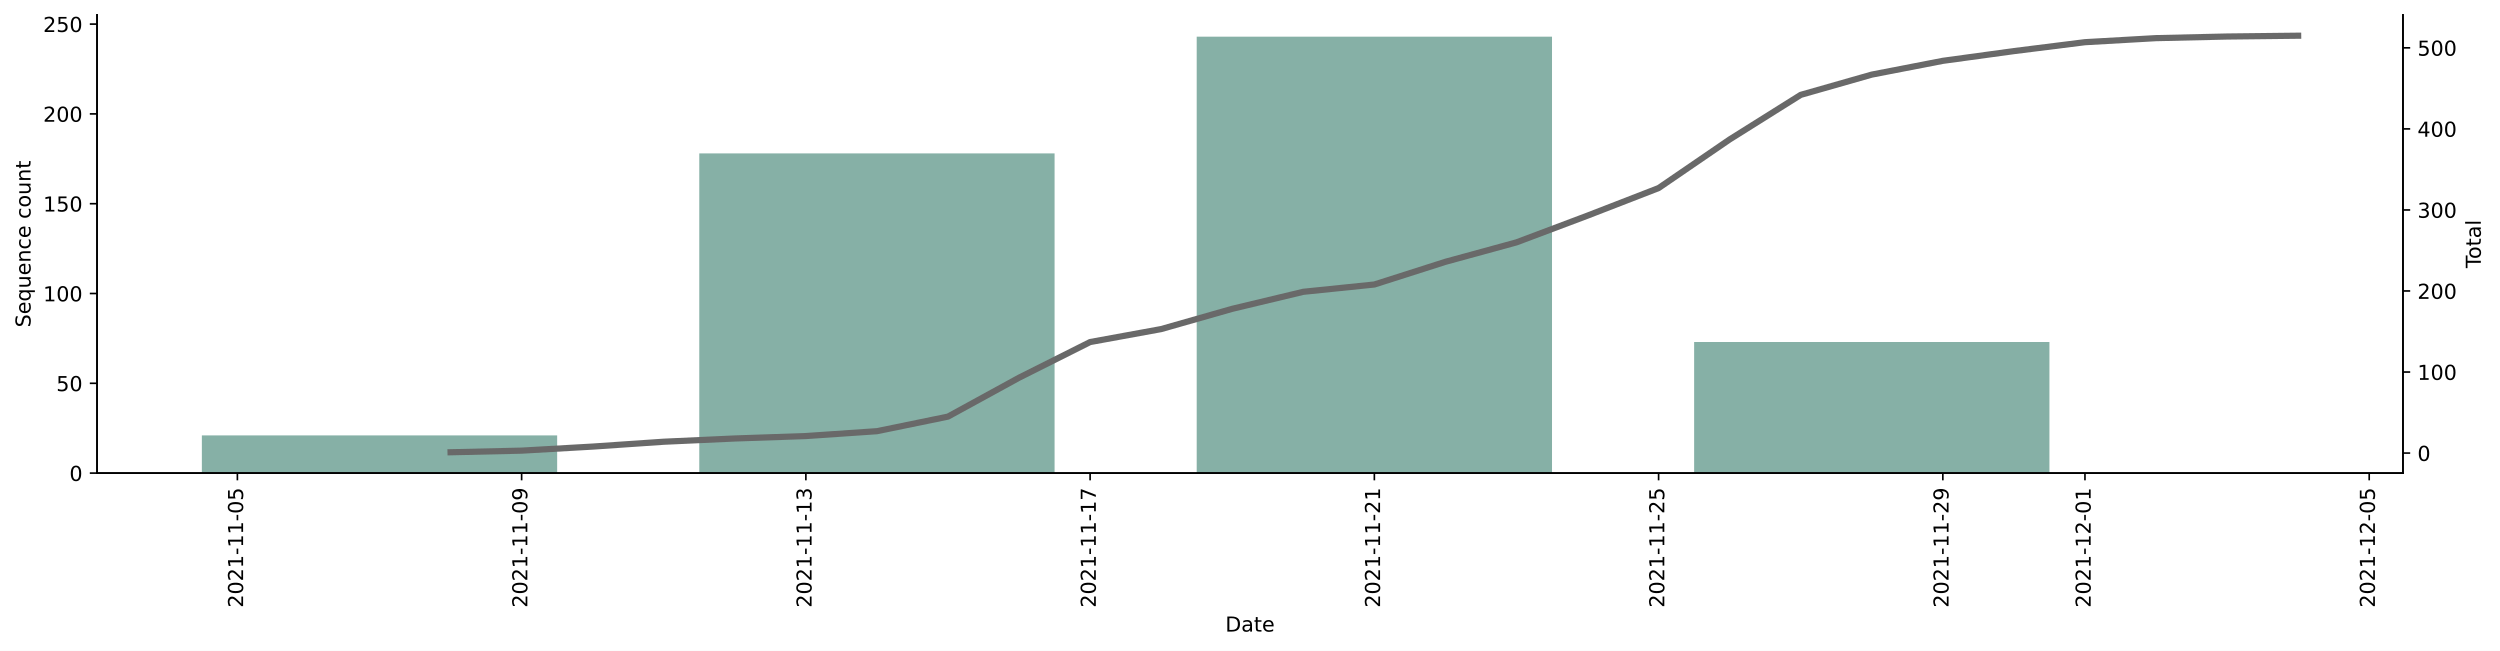
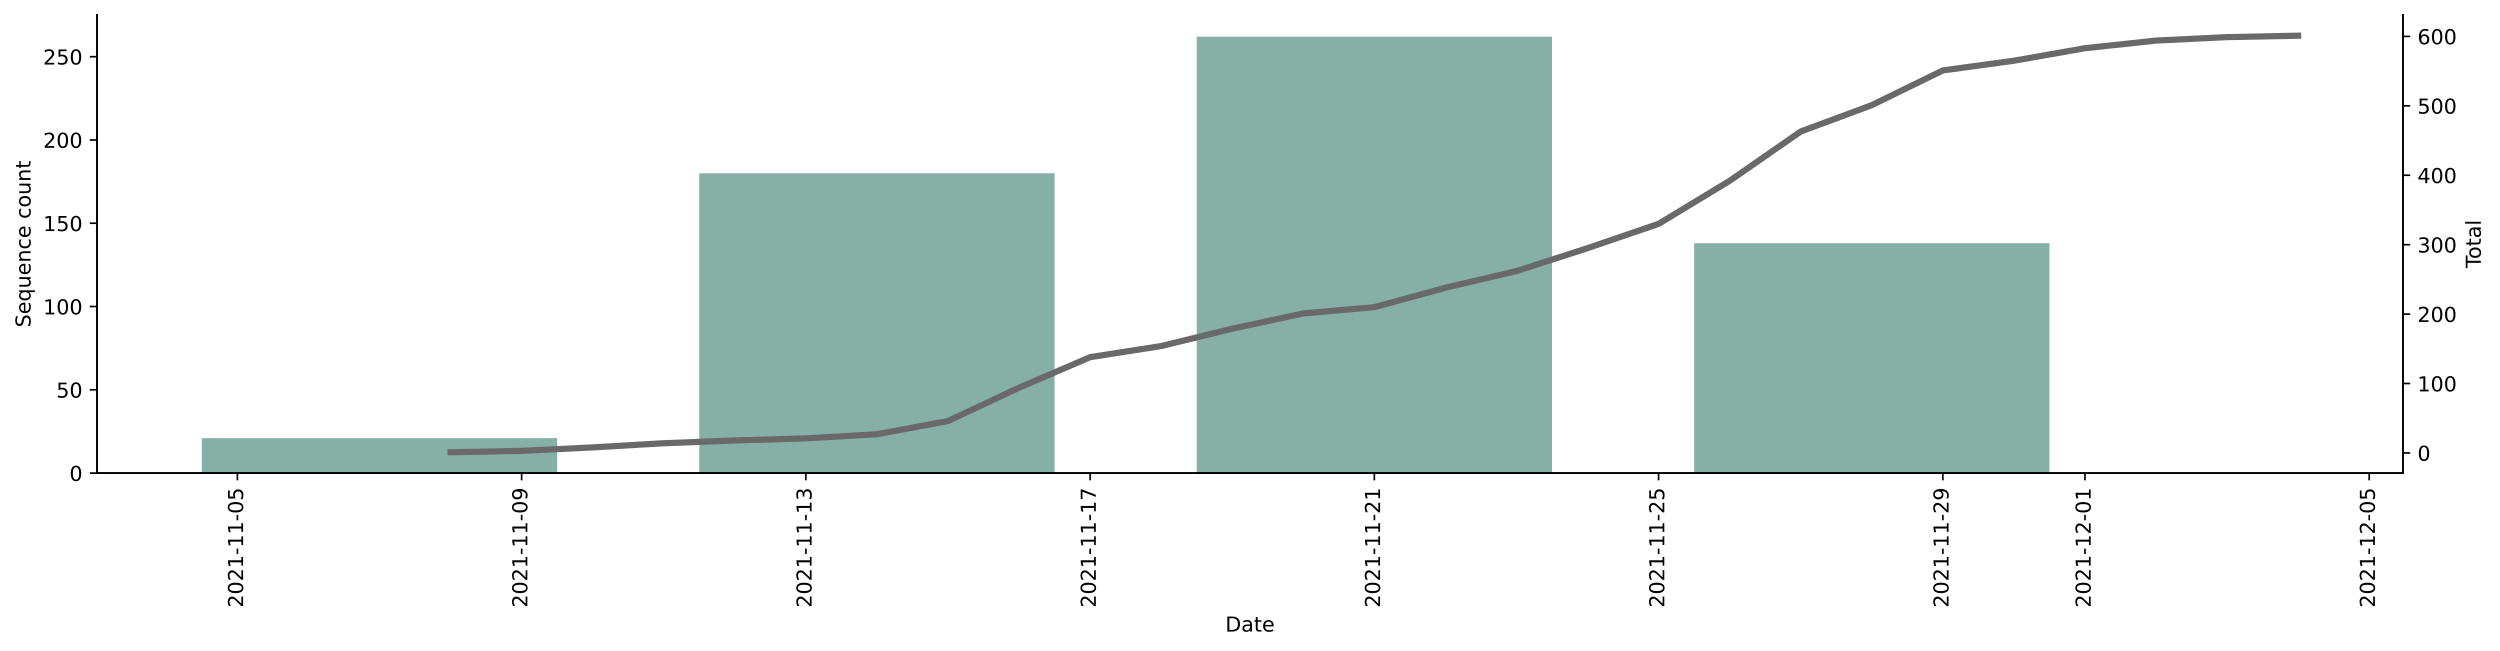
<svg xmlns="http://www.w3.org/2000/svg" xmlns:xlink="http://www.w3.org/1999/xlink" height="314.954pt" version="1.1" viewBox="0 0 1209.931 314.954" width="1209.931pt">
  <defs>
    <style type="text/css">*{stroke-linecap:butt;stroke-linejoin:round;}</style>
  </defs>
  <g id="figure_1">
    <g id="patch_1">
      <path d="M 0 314.954  L 1209.931 314.954  L 1209.931 0  L 0 0  z " style="fill:#ffffff;" />
    </g>
    <g id="axes_1">
      <g id="patch_2">
        <path d="M 46.966 228.96  L 1162.966 228.96  L 1162.966 7.2  L 46.966 7.2  z " style="fill:#ffffff;" />
      </g>
      <g id="patch_3">
-         <path clip-path="url(#p34e2b5bf45)" d="M 97.693 228.96  L 269.65 228.96  L 269.65 210.708  L 97.693 210.708  z " style="fill:#86b0a6;" />
+         <path clip-path="url(#p95c16b46fe)" d="M 97.693 228.96  L 269.65 228.96  L 269.65 212.032  L 97.693 212.032  z " style="fill:#86b0a6;" />
      </g>
      <g id="patch_4">
-         <path clip-path="url(#p34e2b5bf45)" d="M 338.432 228.96  L 510.389 228.96  L 510.389 74.254  L 338.432 74.254  z " style="fill:#86b0a6;" />
+         <path clip-path="url(#p95c16b46fe)" d="M 338.432 228.96  L 510.389 228.96  L 510.389 83.861  L 338.432 83.861  z " style="fill:#86b0a6;" />
      </g>
      <g id="patch_5">
-         <path clip-path="url(#p34e2b5bf45)" d="M 579.172 228.96  L 751.129 228.96  L 751.129 17.76  L 579.172 17.76  z " style="fill:#86b0a6;" />
+         <path clip-path="url(#p95c16b46fe)" d="M 579.172 228.96  L 751.129 228.96  L 751.129 17.76  L 579.172 17.76  z " style="fill:#86b0a6;" />
      </g>
      <g id="patch_6">
-         <path clip-path="url(#p34e2b5bf45)" d="M 819.912 228.96  L 991.869 228.96  L 991.869 165.513  L 819.912 165.513  z " style="fill:#86b0a6;" />
+         <path clip-path="url(#p95c16b46fe)" d="M 819.912 228.96  L 991.869 228.96  L 991.869 117.717  L 819.912 117.717  z " style="fill:#86b0a6;" />
      </g>
      <g id="matplotlib.axis_1">
        <g id="xtick_1">
          <g id="line2d_1">
            <defs>
-               <path d="M 0 0  L 0 3.5  " id="meae25d5e48" style="stroke:#000000;stroke-width:0.8;" />
+               <path d="M 0 0  L 0 3.5  " id="m684cb13864" style="stroke:#000000;stroke-width:0.8;" />
            </defs>
            <g>
-               <use style="stroke:#000000;stroke-width:0.8;" x="114.889" xlink:href="#meae25d5e48" y="228.96" />
+               <use style="stroke:#000000;stroke-width:0.8;" x="114.889" xlink:href="#m684cb13864" y="228.96" />
            </g>
          </g>
          <g id="text_1">
            <g transform="translate(117.648 294.0756)rotate(-90)scale(0.1 -0.1)">
              <defs>
                <path d="M 1228 531  L 3431 531  L 3431 0  L 469 0  L 469 531  Q 828 903 1448 1529  Q 2069 2156 2228 2338  Q 2531 2678 2651 2914  Q 2772 3150 2772 3378  Q 2772 3750 2511 3984  Q 2250 4219 1831 4219  Q 1534 4219 1204 4116  Q 875 4013 500 3803  L 500 4441  Q 881 4594 1212 4672  Q 1544 4750 1819 4750  Q 2544 4750 2975 4387  Q 3406 4025 3406 3419  Q 3406 3131 3298 2873  Q 3191 2616 2906 2266  Q 2828 2175 2409 1742  Q 1991 1309 1228 531  z " id="DejaVuSans-32" transform="scale(0.015625)" />
                <path d="M 2034 4250  Q 1547 4250 1301 3770  Q 1056 3291 1056 2328  Q 1056 1369 1301 889  Q 1547 409 2034 409  Q 2525 409 2770 889  Q 3016 1369 3016 2328  Q 3016 3291 2770 3770  Q 2525 4250 2034 4250  z M 2034 4750  Q 2819 4750 3233 4129  Q 3647 3509 3647 2328  Q 3647 1150 3233 529  Q 2819 -91 2034 -91  Q 1250 -91 836 529  Q 422 1150 422 2328  Q 422 3509 836 4129  Q 1250 4750 2034 4750  z " id="DejaVuSans-30" transform="scale(0.015625)" />
                <path d="M 794 531  L 1825 531  L 1825 4091  L 703 3866  L 703 4441  L 1819 4666  L 2450 4666  L 2450 531  L 3481 531  L 3481 0  L 794 0  L 794 531  z " id="DejaVuSans-31" transform="scale(0.015625)" />
                <path d="M 313 2009  L 1997 2009  L 1997 1497  L 313 1497  L 313 2009  z " id="DejaVuSans-2d" transform="scale(0.015625)" />
                <path d="M 691 4666  L 3169 4666  L 3169 4134  L 1269 4134  L 1269 2991  Q 1406 3038 1543 3061  Q 1681 3084 1819 3084  Q 2600 3084 3056 2656  Q 3513 2228 3513 1497  Q 3513 744 3044 326  Q 2575 -91 1722 -91  Q 1428 -91 1123 -41  Q 819 9 494 109  L 494 744  Q 775 591 1075 516  Q 1375 441 1709 441  Q 2250 441 2565 725  Q 2881 1009 2881 1497  Q 2881 1984 2565 2268  Q 2250 2553 1709 2553  Q 1456 2553 1204 2497  Q 953 2441 691 2322  L 691 4666  z " id="DejaVuSans-35" transform="scale(0.015625)" />
              </defs>
              <use xlink:href="#DejaVuSans-32" />
              <use x="63.623" xlink:href="#DejaVuSans-30" />
              <use x="127.246" xlink:href="#DejaVuSans-32" />
              <use x="190.869" xlink:href="#DejaVuSans-31" />
              <use x="254.492" xlink:href="#DejaVuSans-2d" />
              <use x="290.576" xlink:href="#DejaVuSans-31" />
              <use x="354.199" xlink:href="#DejaVuSans-31" />
              <use x="417.822" xlink:href="#DejaVuSans-2d" />
              <use x="453.906" xlink:href="#DejaVuSans-30" />
              <use x="517.529" xlink:href="#DejaVuSans-35" />
            </g>
          </g>
        </g>
        <g id="xtick_2">
          <g id="line2d_2">
            <g>
-               <use style="stroke:#000000;stroke-width:0.8;" x="252.454" xlink:href="#meae25d5e48" y="228.96" />
+               <use style="stroke:#000000;stroke-width:0.8;" x="252.454" xlink:href="#m684cb13864" y="228.96" />
            </g>
          </g>
          <g id="text_2">
            <g transform="translate(255.2134 294.0756)rotate(-90)scale(0.1 -0.1)">
              <defs>
                <path d="M 703 97  L 703 672  Q 941 559 1184 500  Q 1428 441 1663 441  Q 2288 441 2617 861  Q 2947 1281 2994 2138  Q 2813 1869 2534 1725  Q 2256 1581 1919 1581  Q 1219 1581 811 2004  Q 403 2428 403 3163  Q 403 3881 828 4315  Q 1253 4750 1959 4750  Q 2769 4750 3195 4129  Q 3622 3509 3622 2328  Q 3622 1225 3098 567  Q 2575 -91 1691 -91  Q 1453 -91 1209 -44  Q 966 3 703 97  z M 1959 2075  Q 2384 2075 2632 2365  Q 2881 2656 2881 3163  Q 2881 3666 2632 3958  Q 2384 4250 1959 4250  Q 1534 4250 1286 3958  Q 1038 3666 1038 3163  Q 1038 2656 1286 2365  Q 1534 2075 1959 2075  z " id="DejaVuSans-39" transform="scale(0.015625)" />
              </defs>
              <use xlink:href="#DejaVuSans-32" />
              <use x="63.623" xlink:href="#DejaVuSans-30" />
              <use x="127.246" xlink:href="#DejaVuSans-32" />
              <use x="190.869" xlink:href="#DejaVuSans-31" />
              <use x="254.492" xlink:href="#DejaVuSans-2d" />
              <use x="290.576" xlink:href="#DejaVuSans-31" />
              <use x="354.199" xlink:href="#DejaVuSans-31" />
              <use x="417.822" xlink:href="#DejaVuSans-2d" />
              <use x="453.906" xlink:href="#DejaVuSans-30" />
              <use x="517.529" xlink:href="#DejaVuSans-39" />
            </g>
          </g>
        </g>
        <g id="xtick_3">
          <g id="line2d_3">
            <g>
-               <use style="stroke:#000000;stroke-width:0.8;" x="390.02" xlink:href="#meae25d5e48" y="228.96" />
+               <use style="stroke:#000000;stroke-width:0.8;" x="390.02" xlink:href="#m684cb13864" y="228.96" />
            </g>
          </g>
          <g id="text_3">
            <g transform="translate(392.7789 294.0756)rotate(-90)scale(0.1 -0.1)">
              <defs>
                <path d="M 2597 2516  Q 3050 2419 3304 2112  Q 3559 1806 3559 1356  Q 3559 666 3084 287  Q 2609 -91 1734 -91  Q 1441 -91 1130 -33  Q 819 25 488 141  L 488 750  Q 750 597 1062 519  Q 1375 441 1716 441  Q 2309 441 2620 675  Q 2931 909 2931 1356  Q 2931 1769 2642 2001  Q 2353 2234 1838 2234  L 1294 2234  L 1294 2753  L 1863 2753  Q 2328 2753 2575 2939  Q 2822 3125 2822 3475  Q 2822 3834 2567 4026  Q 2313 4219 1838 4219  Q 1578 4219 1281 4162  Q 984 4106 628 3988  L 628 4550  Q 988 4650 1302 4700  Q 1616 4750 1894 4750  Q 2613 4750 3031 4423  Q 3450 4097 3450 3541  Q 3450 3153 3228 2886  Q 3006 2619 2597 2516  z " id="DejaVuSans-33" transform="scale(0.015625)" />
              </defs>
              <use xlink:href="#DejaVuSans-32" />
              <use x="63.623" xlink:href="#DejaVuSans-30" />
              <use x="127.246" xlink:href="#DejaVuSans-32" />
              <use x="190.869" xlink:href="#DejaVuSans-31" />
              <use x="254.492" xlink:href="#DejaVuSans-2d" />
              <use x="290.576" xlink:href="#DejaVuSans-31" />
              <use x="354.199" xlink:href="#DejaVuSans-31" />
              <use x="417.822" xlink:href="#DejaVuSans-2d" />
              <use x="453.906" xlink:href="#DejaVuSans-31" />
              <use x="517.529" xlink:href="#DejaVuSans-33" />
            </g>
          </g>
        </g>
        <g id="xtick_4">
          <g id="line2d_4">
            <g>
-               <use style="stroke:#000000;stroke-width:0.8;" x="527.585" xlink:href="#meae25d5e48" y="228.96" />
+               <use style="stroke:#000000;stroke-width:0.8;" x="527.585" xlink:href="#m684cb13864" y="228.96" />
            </g>
          </g>
          <g id="text_4">
            <g transform="translate(530.3444 294.0756)rotate(-90)scale(0.1 -0.1)">
              <defs>
                <path d="M 525 4666  L 3525 4666  L 3525 4397  L 1831 0  L 1172 0  L 2766 4134  L 525 4134  L 525 4666  z " id="DejaVuSans-37" transform="scale(0.015625)" />
              </defs>
              <use xlink:href="#DejaVuSans-32" />
              <use x="63.623" xlink:href="#DejaVuSans-30" />
              <use x="127.246" xlink:href="#DejaVuSans-32" />
              <use x="190.869" xlink:href="#DejaVuSans-31" />
              <use x="254.492" xlink:href="#DejaVuSans-2d" />
              <use x="290.576" xlink:href="#DejaVuSans-31" />
              <use x="354.199" xlink:href="#DejaVuSans-31" />
              <use x="417.822" xlink:href="#DejaVuSans-2d" />
              <use x="453.906" xlink:href="#DejaVuSans-31" />
              <use x="517.529" xlink:href="#DejaVuSans-37" />
            </g>
          </g>
        </g>
        <g id="xtick_5">
          <g id="line2d_5">
            <g>
-               <use style="stroke:#000000;stroke-width:0.8;" x="665.151" xlink:href="#meae25d5e48" y="228.96" />
+               <use style="stroke:#000000;stroke-width:0.8;" x="665.151" xlink:href="#m684cb13864" y="228.96" />
            </g>
          </g>
          <g id="text_5">
            <g transform="translate(667.9099 294.0756)rotate(-90)scale(0.1 -0.1)">
              <use xlink:href="#DejaVuSans-32" />
              <use x="63.623" xlink:href="#DejaVuSans-30" />
              <use x="127.246" xlink:href="#DejaVuSans-32" />
              <use x="190.869" xlink:href="#DejaVuSans-31" />
              <use x="254.492" xlink:href="#DejaVuSans-2d" />
              <use x="290.576" xlink:href="#DejaVuSans-31" />
              <use x="354.199" xlink:href="#DejaVuSans-31" />
              <use x="417.822" xlink:href="#DejaVuSans-2d" />
              <use x="453.906" xlink:href="#DejaVuSans-32" />
              <use x="517.529" xlink:href="#DejaVuSans-31" />
            </g>
          </g>
        </g>
        <g id="xtick_6">
          <g id="line2d_6">
            <g>
-               <use style="stroke:#000000;stroke-width:0.8;" x="802.716" xlink:href="#meae25d5e48" y="228.96" />
+               <use style="stroke:#000000;stroke-width:0.8;" x="802.716" xlink:href="#m684cb13864" y="228.96" />
            </g>
          </g>
          <g id="text_6">
            <g transform="translate(805.4754 294.0756)rotate(-90)scale(0.1 -0.1)">
              <use xlink:href="#DejaVuSans-32" />
              <use x="63.623" xlink:href="#DejaVuSans-30" />
              <use x="127.246" xlink:href="#DejaVuSans-32" />
              <use x="190.869" xlink:href="#DejaVuSans-31" />
              <use x="254.492" xlink:href="#DejaVuSans-2d" />
              <use x="290.576" xlink:href="#DejaVuSans-31" />
              <use x="354.199" xlink:href="#DejaVuSans-31" />
              <use x="417.822" xlink:href="#DejaVuSans-2d" />
              <use x="453.906" xlink:href="#DejaVuSans-32" />
              <use x="517.529" xlink:href="#DejaVuSans-35" />
            </g>
          </g>
        </g>
        <g id="xtick_7">
          <g id="line2d_7">
            <g>
-               <use style="stroke:#000000;stroke-width:0.8;" x="940.281" xlink:href="#meae25d5e48" y="228.96" />
+               <use style="stroke:#000000;stroke-width:0.8;" x="940.281" xlink:href="#m684cb13864" y="228.96" />
            </g>
          </g>
          <g id="text_7">
            <g transform="translate(943.0409 294.0756)rotate(-90)scale(0.1 -0.1)">
              <use xlink:href="#DejaVuSans-32" />
              <use x="63.623" xlink:href="#DejaVuSans-30" />
              <use x="127.246" xlink:href="#DejaVuSans-32" />
              <use x="190.869" xlink:href="#DejaVuSans-31" />
              <use x="254.492" xlink:href="#DejaVuSans-2d" />
              <use x="290.576" xlink:href="#DejaVuSans-31" />
              <use x="354.199" xlink:href="#DejaVuSans-31" />
              <use x="417.822" xlink:href="#DejaVuSans-2d" />
              <use x="453.906" xlink:href="#DejaVuSans-32" />
              <use x="517.529" xlink:href="#DejaVuSans-39" />
            </g>
          </g>
        </g>
        <g id="xtick_8">
          <g id="line2d_8">
            <g>
-               <use style="stroke:#000000;stroke-width:0.8;" x="1009.064" xlink:href="#meae25d5e48" y="228.96" />
+               <use style="stroke:#000000;stroke-width:0.8;" x="1009.064" xlink:href="#m684cb13864" y="228.96" />
            </g>
          </g>
          <g id="text_8">
            <g transform="translate(1011.824 294.0756)rotate(-90)scale(0.1 -0.1)">
              <use xlink:href="#DejaVuSans-32" />
              <use x="63.623" xlink:href="#DejaVuSans-30" />
              <use x="127.246" xlink:href="#DejaVuSans-32" />
              <use x="190.869" xlink:href="#DejaVuSans-31" />
              <use x="254.492" xlink:href="#DejaVuSans-2d" />
              <use x="290.576" xlink:href="#DejaVuSans-31" />
              <use x="354.199" xlink:href="#DejaVuSans-32" />
              <use x="417.822" xlink:href="#DejaVuSans-2d" />
              <use x="453.906" xlink:href="#DejaVuSans-30" />
              <use x="517.529" xlink:href="#DejaVuSans-31" />
            </g>
          </g>
        </g>
        <g id="xtick_9">
          <g id="line2d_9">
            <g>
-               <use style="stroke:#000000;stroke-width:0.8;" x="1146.63" xlink:href="#meae25d5e48" y="228.96" />
+               <use style="stroke:#000000;stroke-width:0.8;" x="1146.63" xlink:href="#m684cb13864" y="228.96" />
            </g>
          </g>
          <g id="text_9">
            <g transform="translate(1149.389 294.0756)rotate(-90)scale(0.1 -0.1)">
              <use xlink:href="#DejaVuSans-32" />
              <use x="63.623" xlink:href="#DejaVuSans-30" />
              <use x="127.246" xlink:href="#DejaVuSans-32" />
              <use x="190.869" xlink:href="#DejaVuSans-31" />
              <use x="254.492" xlink:href="#DejaVuSans-2d" />
              <use x="290.576" xlink:href="#DejaVuSans-31" />
              <use x="354.199" xlink:href="#DejaVuSans-32" />
              <use x="417.822" xlink:href="#DejaVuSans-2d" />
              <use x="453.906" xlink:href="#DejaVuSans-30" />
              <use x="517.529" xlink:href="#DejaVuSans-35" />
            </g>
          </g>
        </g>
        <g id="text_10">
          <g transform="translate(593.0148 305.6741)scale(0.1 -0.1)">
            <defs>
              <path d="M 1259 4147  L 1259 519  L 2022 519  Q 2988 519 3436 956  Q 3884 1394 3884 2338  Q 3884 3275 3436 3711  Q 2988 4147 2022 4147  L 1259 4147  z M 628 4666  L 1925 4666  Q 3281 4666 3915 4102  Q 4550 3538 4550 2338  Q 4550 1131 3912 565  Q 3275 0 1925 0  L 628 0  L 628 4666  z " id="DejaVuSans-44" transform="scale(0.015625)" />
              <path d="M 2194 1759  Q 1497 1759 1228 1600  Q 959 1441 959 1056  Q 959 750 1161 570  Q 1363 391 1709 391  Q 2188 391 2477 730  Q 2766 1069 2766 1631  L 2766 1759  L 2194 1759  z M 3341 1997  L 3341 0  L 2766 0  L 2766 531  Q 2569 213 2275 61  Q 1981 -91 1556 -91  Q 1019 -91 701 211  Q 384 513 384 1019  Q 384 1609 779 1909  Q 1175 2209 1959 2209  L 2766 2209  L 2766 2266  Q 2766 2663 2505 2880  Q 2244 3097 1772 3097  Q 1472 3097 1187 3025  Q 903 2953 641 2809  L 641 3341  Q 956 3463 1253 3523  Q 1550 3584 1831 3584  Q 2591 3584 2966 3190  Q 3341 2797 3341 1997  z " id="DejaVuSans-61" transform="scale(0.015625)" />
              <path d="M 1172 4494  L 1172 3500  L 2356 3500  L 2356 3053  L 1172 3053  L 1172 1153  Q 1172 725 1289 603  Q 1406 481 1766 481  L 2356 481  L 2356 0  L 1766 0  Q 1100 0 847 248  Q 594 497 594 1153  L 594 3053  L 172 3053  L 172 3500  L 594 3500  L 594 4494  L 1172 4494  z " id="DejaVuSans-74" transform="scale(0.015625)" />
              <path d="M 3597 1894  L 3597 1613  L 953 1613  Q 991 1019 1311 708  Q 1631 397 2203 397  Q 2534 397 2845 478  Q 3156 559 3463 722  L 3463 178  Q 3153 47 2828 -22  Q 2503 -91 2169 -91  Q 1331 -91 842 396  Q 353 884 353 1716  Q 353 2575 817 3079  Q 1281 3584 2069 3584  Q 2775 3584 3186 3129  Q 3597 2675 3597 1894  z M 3022 2063  Q 3016 2534 2758 2815  Q 2500 3097 2075 3097  Q 1594 3097 1305 2825  Q 1016 2553 972 2059  L 3022 2063  z " id="DejaVuSans-65" transform="scale(0.015625)" />
            </defs>
            <use xlink:href="#DejaVuSans-44" />
            <use x="77.002" xlink:href="#DejaVuSans-61" />
            <use x="138.281" xlink:href="#DejaVuSans-74" />
            <use x="177.49" xlink:href="#DejaVuSans-65" />
          </g>
        </g>
      </g>
      <g id="matplotlib.axis_2">
        <g id="ytick_1">
          <g id="line2d_10">
            <defs>
-               <path d="M 0 0  L -3.5 0  " id="mcab91dcc5d" style="stroke:#000000;stroke-width:0.8;" />
+               <path d="M 0 0  L -3.5 0  " id="m56c55d13cb" style="stroke:#000000;stroke-width:0.8;" />
            </defs>
            <g>
-               <use style="stroke:#000000;stroke-width:0.8;" x="46.966" xlink:href="#mcab91dcc5d" y="228.96" />
+               <use style="stroke:#000000;stroke-width:0.8;" x="46.966" xlink:href="#m56c55d13cb" y="228.96" />
            </g>
          </g>
          <g id="text_11">
            <g transform="translate(33.60312 232.7592)scale(0.1 -0.1)">
              <use xlink:href="#DejaVuSans-30" />
            </g>
          </g>
        </g>
        <g id="ytick_2">
          <g id="line2d_11">
            <g>
-               <use style="stroke:#000000;stroke-width:0.8;" x="46.966" xlink:href="#mcab91dcc5d" y="185.503" />
+               <use style="stroke:#000000;stroke-width:0.8;" x="46.966" xlink:href="#m56c55d13cb" y="188.655" />
            </g>
          </g>
          <g id="text_12">
-             <g transform="translate(27.24063 189.3024)scale(0.1 -0.1)">
+             <g transform="translate(27.24063 192.4539)scale(0.1 -0.1)">
              <use xlink:href="#DejaVuSans-35" />
              <use x="63.623" xlink:href="#DejaVuSans-30" />
            </g>
          </g>
        </g>
        <g id="ytick_3">
          <g id="line2d_12">
            <g>
-               <use style="stroke:#000000;stroke-width:0.8;" x="46.966" xlink:href="#mcab91dcc5d" y="142.046" />
+               <use style="stroke:#000000;stroke-width:0.8;" x="46.966" xlink:href="#m56c55d13cb" y="148.349" />
            </g>
          </g>
          <g id="text_13">
-             <g transform="translate(20.87813 145.8456)scale(0.1 -0.1)">
+             <g transform="translate(20.87813 152.1485)scale(0.1 -0.1)">
              <use xlink:href="#DejaVuSans-31" />
              <use x="63.623" xlink:href="#DejaVuSans-30" />
              <use x="127.246" xlink:href="#DejaVuSans-30" />
            </g>
          </g>
        </g>
        <g id="ytick_4">
          <g id="line2d_13">
            <g>
-               <use style="stroke:#000000;stroke-width:0.8;" x="46.966" xlink:href="#mcab91dcc5d" y="98.59" />
+               <use style="stroke:#000000;stroke-width:0.8;" x="46.966" xlink:href="#m56c55d13cb" y="108.044" />
            </g>
          </g>
          <g id="text_14">
-             <g transform="translate(20.87813 102.3888)scale(0.1 -0.1)">
+             <g transform="translate(20.87813 111.8432)scale(0.1 -0.1)">
              <use xlink:href="#DejaVuSans-31" />
              <use x="63.623" xlink:href="#DejaVuSans-35" />
              <use x="127.246" xlink:href="#DejaVuSans-30" />
            </g>
          </g>
        </g>
        <g id="ytick_5">
          <g id="line2d_14">
            <g>
-               <use style="stroke:#000000;stroke-width:0.8;" x="46.966" xlink:href="#mcab91dcc5d" y="55.133" />
+               <use style="stroke:#000000;stroke-width:0.8;" x="46.966" xlink:href="#m56c55d13cb" y="67.739" />
            </g>
          </g>
          <g id="text_15">
-             <g transform="translate(20.87813 58.93206)scale(0.1 -0.1)">
+             <g transform="translate(20.87813 71.53785)scale(0.1 -0.1)">
              <use xlink:href="#DejaVuSans-32" />
              <use x="63.623" xlink:href="#DejaVuSans-30" />
              <use x="127.246" xlink:href="#DejaVuSans-30" />
            </g>
          </g>
        </g>
        <g id="ytick_6">
          <g id="line2d_15">
            <g>
-               <use style="stroke:#000000;stroke-width:0.8;" x="46.966" xlink:href="#mcab91dcc5d" y="11.676" />
+               <use style="stroke:#000000;stroke-width:0.8;" x="46.966" xlink:href="#m56c55d13cb" y="27.433" />
            </g>
          </g>
          <g id="text_16">
-             <g transform="translate(20.87813 15.47527)scale(0.1 -0.1)">
+             <g transform="translate(20.87813 31.2325)scale(0.1 -0.1)">
              <use xlink:href="#DejaVuSans-32" />
              <use x="63.623" xlink:href="#DejaVuSans-35" />
              <use x="127.246" xlink:href="#DejaVuSans-30" />
            </g>
          </g>
        </g>
        <g id="text_17">
          <g transform="translate(14.79844 158.4402)rotate(-90)scale(0.1 -0.1)">
            <defs>
              <path d="M 3425 4513  L 3425 3897  Q 3066 4069 2747 4153  Q 2428 4238 2131 4238  Q 1616 4238 1336 4038  Q 1056 3838 1056 3469  Q 1056 3159 1242 3001  Q 1428 2844 1947 2747  L 2328 2669  Q 3034 2534 3370 2195  Q 3706 1856 3706 1288  Q 3706 609 3251 259  Q 2797 -91 1919 -91  Q 1588 -91 1214 -16  Q 841 59 441 206  L 441 856  Q 825 641 1194 531  Q 1563 422 1919 422  Q 2459 422 2753 634  Q 3047 847 3047 1241  Q 3047 1584 2836 1778  Q 2625 1972 2144 2069  L 1759 2144  Q 1053 2284 737 2584  Q 422 2884 422 3419  Q 422 4038 858 4394  Q 1294 4750 2059 4750  Q 2388 4750 2728 4690  Q 3069 4631 3425 4513  z " id="DejaVuSans-53" transform="scale(0.015625)" />
              <path d="M 947 1747  Q 947 1113 1208 752  Q 1469 391 1925 391  Q 2381 391 2643 752  Q 2906 1113 2906 1747  Q 2906 2381 2643 2742  Q 2381 3103 1925 3103  Q 1469 3103 1208 2742  Q 947 2381 947 1747  z M 2906 525  Q 2725 213 2448 61  Q 2172 -91 1784 -91  Q 1150 -91 751 415  Q 353 922 353 1747  Q 353 2572 751 3078  Q 1150 3584 1784 3584  Q 2172 3584 2448 3432  Q 2725 3281 2906 2969  L 2906 3500  L 3481 3500  L 3481 -1331  L 2906 -1331  L 2906 525  z " id="DejaVuSans-71" transform="scale(0.015625)" />
              <path d="M 544 1381  L 544 3500  L 1119 3500  L 1119 1403  Q 1119 906 1312 657  Q 1506 409 1894 409  Q 2359 409 2629 706  Q 2900 1003 2900 1516  L 2900 3500  L 3475 3500  L 3475 0  L 2900 0  L 2900 538  Q 2691 219 2414 64  Q 2138 -91 1772 -91  Q 1169 -91 856 284  Q 544 659 544 1381  z M 1991 3584  L 1991 3584  z " id="DejaVuSans-75" transform="scale(0.015625)" />
              <path d="M 3513 2113  L 3513 0  L 2938 0  L 2938 2094  Q 2938 2591 2744 2837  Q 2550 3084 2163 3084  Q 1697 3084 1428 2787  Q 1159 2491 1159 1978  L 1159 0  L 581 0  L 581 3500  L 1159 3500  L 1159 2956  Q 1366 3272 1645 3428  Q 1925 3584 2291 3584  Q 2894 3584 3203 3211  Q 3513 2838 3513 2113  z " id="DejaVuSans-6e" transform="scale(0.015625)" />
              <path d="M 3122 3366  L 3122 2828  Q 2878 2963 2633 3030  Q 2388 3097 2138 3097  Q 1578 3097 1268 2742  Q 959 2388 959 1747  Q 959 1106 1268 751  Q 1578 397 2138 397  Q 2388 397 2633 464  Q 2878 531 3122 666  L 3122 134  Q 2881 22 2623 -34  Q 2366 -91 2075 -91  Q 1284 -91 818 406  Q 353 903 353 1747  Q 353 2603 823 3093  Q 1294 3584 2113 3584  Q 2378 3584 2631 3529  Q 2884 3475 3122 3366  z " id="DejaVuSans-63" transform="scale(0.015625)" />
              <path id="DejaVuSans-20" transform="scale(0.015625)" />
              <path d="M 1959 3097  Q 1497 3097 1228 2736  Q 959 2375 959 1747  Q 959 1119 1226 758  Q 1494 397 1959 397  Q 2419 397 2687 759  Q 2956 1122 2956 1747  Q 2956 2369 2687 2733  Q 2419 3097 1959 3097  z M 1959 3584  Q 2709 3584 3137 3096  Q 3566 2609 3566 1747  Q 3566 888 3137 398  Q 2709 -91 1959 -91  Q 1206 -91 779 398  Q 353 888 353 1747  Q 353 2609 779 3096  Q 1206 3584 1959 3584  z " id="DejaVuSans-6f" transform="scale(0.015625)" />
            </defs>
            <use xlink:href="#DejaVuSans-53" />
            <use x="63.477" xlink:href="#DejaVuSans-65" />
            <use x="125" xlink:href="#DejaVuSans-71" />
            <use x="188.477" xlink:href="#DejaVuSans-75" />
            <use x="251.855" xlink:href="#DejaVuSans-65" />
            <use x="313.379" xlink:href="#DejaVuSans-6e" />
            <use x="376.758" xlink:href="#DejaVuSans-63" />
            <use x="431.738" xlink:href="#DejaVuSans-65" />
            <use x="493.262" xlink:href="#DejaVuSans-20" />
            <use x="525.049" xlink:href="#DejaVuSans-63" />
            <use x="580.029" xlink:href="#DejaVuSans-6f" />
            <use x="641.211" xlink:href="#DejaVuSans-75" />
            <use x="704.59" xlink:href="#DejaVuSans-6e" />
            <use x="767.969" xlink:href="#DejaVuSans-74" />
          </g>
        </g>
      </g>
      <g id="patch_7">
        <path d="M 46.966 228.96  L 46.966 7.2  " style="fill:none;stroke:#000000;stroke-linecap:square;stroke-linejoin:miter;stroke-width:0.8;" />
      </g>
      <g id="patch_8">
        <path d="M 1162.966 228.96  L 1162.966 7.2  " style="fill:none;stroke:#000000;stroke-linecap:square;stroke-linejoin:miter;stroke-width:0.8;" />
      </g>
      <g id="patch_9">
        <path d="M 46.966 228.96  L 1162.966 228.96  " style="fill:none;stroke:#000000;stroke-linecap:square;stroke-linejoin:miter;stroke-width:0.8;" />
      </g>
    </g>
    <g id="axes_2">
      <g id="matplotlib.axis_3">
        <g id="ytick_7">
          <g id="line2d_16">
            <defs>
-               <path d="M 0 0  L 3.5 0  " id="mfa53e3c391" style="stroke:#000000;stroke-width:0.8;" />
+               <path d="M 0 0  L 3.5 0  " id="m02412ca5ef" style="stroke:#000000;stroke-width:0.8;" />
            </defs>
            <g>
-               <use style="stroke:#000000;stroke-width:0.8;" x="1162.966" xlink:href="#mfa53e3c391" y="219.272" />
+               <use style="stroke:#000000;stroke-width:0.8;" x="1162.966" xlink:href="#m02412ca5ef" y="219.216" />
            </g>
          </g>
          <g id="text_18">
-             <g transform="translate(1169.966 223.0714)scale(0.1 -0.1)">
+             <g transform="translate(1169.966 223.0152)scale(0.1 -0.1)">
              <use xlink:href="#DejaVuSans-30" />
            </g>
          </g>
        </g>
        <g id="ytick_8">
          <g id="line2d_17">
            <g>
-               <use style="stroke:#000000;stroke-width:0.8;" x="1162.966" xlink:href="#mfa53e3c391" y="180.05" />
+               <use style="stroke:#000000;stroke-width:0.8;" x="1162.966" xlink:href="#m02412ca5ef" y="185.616" />
            </g>
          </g>
          <g id="text_19">
-             <g transform="translate(1169.966 183.8496)scale(0.1 -0.1)">
+             <g transform="translate(1169.966 189.4152)scale(0.1 -0.1)">
              <use xlink:href="#DejaVuSans-31" />
              <use x="63.623" xlink:href="#DejaVuSans-30" />
              <use x="127.246" xlink:href="#DejaVuSans-30" />
            </g>
          </g>
        </g>
        <g id="ytick_9">
          <g id="line2d_18">
            <g>
-               <use style="stroke:#000000;stroke-width:0.8;" x="1162.966" xlink:href="#mfa53e3c391" y="140.829" />
+               <use style="stroke:#000000;stroke-width:0.8;" x="1162.966" xlink:href="#m02412ca5ef" y="152.016" />
            </g>
          </g>
          <g id="text_20">
-             <g transform="translate(1169.966 144.6279)scale(0.1 -0.1)">
+             <g transform="translate(1169.966 155.8152)scale(0.1 -0.1)">
              <use xlink:href="#DejaVuSans-32" />
              <use x="63.623" xlink:href="#DejaVuSans-30" />
              <use x="127.246" xlink:href="#DejaVuSans-30" />
            </g>
          </g>
        </g>
        <g id="ytick_10">
          <g id="line2d_19">
            <g>
-               <use style="stroke:#000000;stroke-width:0.8;" x="1162.966" xlink:href="#mfa53e3c391" y="101.607" />
+               <use style="stroke:#000000;stroke-width:0.8;" x="1162.966" xlink:href="#m02412ca5ef" y="118.416" />
            </g>
          </g>
          <g id="text_21">
-             <g transform="translate(1169.966 105.4061)scale(0.1 -0.1)">
+             <g transform="translate(1169.966 122.2152)scale(0.1 -0.1)">
              <use xlink:href="#DejaVuSans-33" />
              <use x="63.623" xlink:href="#DejaVuSans-30" />
              <use x="127.246" xlink:href="#DejaVuSans-30" />
            </g>
          </g>
        </g>
        <g id="ytick_11">
          <g id="line2d_20">
            <g>
-               <use style="stroke:#000000;stroke-width:0.8;" x="1162.966" xlink:href="#mfa53e3c391" y="62.385" />
+               <use style="stroke:#000000;stroke-width:0.8;" x="1162.966" xlink:href="#m02412ca5ef" y="84.816" />
            </g>
          </g>
          <g id="text_22">
-             <g transform="translate(1169.966 66.18428)scale(0.1 -0.1)">
+             <g transform="translate(1169.966 88.61522)scale(0.1 -0.1)">
              <defs>
                <path d="M 2419 4116  L 825 1625  L 2419 1625  L 2419 4116  z M 2253 4666  L 3047 4666  L 3047 1625  L 3713 1625  L 3713 1100  L 3047 1100  L 3047 0  L 2419 0  L 2419 1100  L 313 1100  L 313 1709  L 2253 4666  z " id="DejaVuSans-34" transform="scale(0.015625)" />
              </defs>
              <use xlink:href="#DejaVuSans-34" />
              <use x="63.623" xlink:href="#DejaVuSans-30" />
              <use x="127.246" xlink:href="#DejaVuSans-30" />
            </g>
          </g>
        </g>
        <g id="ytick_12">
          <g id="line2d_21">
            <g>
-               <use style="stroke:#000000;stroke-width:0.8;" x="1162.966" xlink:href="#mfa53e3c391" y="23.163" />
+               <use style="stroke:#000000;stroke-width:0.8;" x="1162.966" xlink:href="#m02412ca5ef" y="51.216" />
            </g>
          </g>
          <g id="text_23">
-             <g transform="translate(1169.966 26.96249)scale(0.1 -0.1)">
+             <g transform="translate(1169.966 55.01522)scale(0.1 -0.1)">
              <use xlink:href="#DejaVuSans-35" />
              <use x="63.623" xlink:href="#DejaVuSans-30" />
              <use x="127.246" xlink:href="#DejaVuSans-30" />
            </g>
          </g>
        </g>
-         <g id="text_24">
+         <g id="ytick_13">
+           <g id="line2d_22">
+             <g>
+               <use style="stroke:#000000;stroke-width:0.8;" x="1162.966" xlink:href="#m02412ca5ef" y="17.616" />
+             </g>
+           </g>
+           <g id="text_24">
+             <g transform="translate(1169.966 21.41522)scale(0.1 -0.1)">
+               <defs>
+                 <path d="M 2113 2584  Q 1688 2584 1439 2293  Q 1191 2003 1191 1497  Q 1191 994 1439 701  Q 1688 409 2113 409  Q 2538 409 2786 701  Q 3034 994 3034 1497  Q 3034 2003 2786 2293  Q 2538 2584 2113 2584  z M 3366 4563  L 3366 3988  Q 3128 4100 2886 4159  Q 2644 4219 2406 4219  Q 1781 4219 1451 3797  Q 1122 3375 1075 2522  Q 1259 2794 1537 2939  Q 1816 3084 2150 3084  Q 2853 3084 3261 2657  Q 3669 2231 3669 1497  Q 3669 778 3244 343  Q 2819 -91 2113 -91  Q 1303 -91 875 529  Q 447 1150 447 2328  Q 447 3434 972 4092  Q 1497 4750 2381 4750  Q 2619 4750 2861 4703  Q 3103 4656 3366 4563  z " id="DejaVuSans-36" transform="scale(0.015625)" />
+               </defs>
+               <use xlink:href="#DejaVuSans-36" />
+               <use x="63.623" xlink:href="#DejaVuSans-30" />
+               <use x="127.246" xlink:href="#DejaVuSans-30" />
+             </g>
+           </g>
+         </g>
+         <g id="text_25">
          <g transform="translate(1200.652 129.7566)rotate(-90)scale(0.1 -0.1)">
            <defs>
              <path d="M -19 4666  L 3928 4666  L 3928 4134  L 2272 4134  L 2272 0  L 1638 0  L 1638 4134  L -19 4134  L -19 4666  z " id="DejaVuSans-54" transform="scale(0.015625)" />
              <path d="M 603 4863  L 1178 4863  L 1178 0  L 603 0  L 603 4863  z " id="DejaVuSans-6c" transform="scale(0.015625)" />
            </defs>
            <use xlink:href="#DejaVuSans-54" />
            <use x="44.084" xlink:href="#DejaVuSans-6f" />
            <use x="105.266" xlink:href="#DejaVuSans-74" />
            <use x="144.475" xlink:href="#DejaVuSans-61" />
            <use x="205.754" xlink:href="#DejaVuSans-6c" />
          </g>
        </g>
      </g>
-       <g id="line2d_22">
-         <path clip-path="url(#p34e2b5bf45)" d="M 218.063 218.88  L 252.454 218.096  L 286.845 216.134  L 321.237 213.781  L 355.628 212.212  L 390.02 211.036  L 424.411 208.682  L 458.802 201.622  L 493.194 182.796  L 527.585 165.538  L 561.976 159.263  L 596.368 149.457  L 630.759 141.221  L 665.151 137.691  L 699.542 126.709  L 733.933 117.296  L 768.325 104.352  L 802.716 91.017  L 837.107 67.484  L 871.499 45.912  L 905.89 36.106  L 940.281 29.439  L 974.673 24.732  L 1009.064 20.418  L 1043.456 18.457  L 1077.847 17.672  L 1112.238 17.28  " style="fill:none;stroke:#696969;stroke-linecap:square;stroke-width:3;" />
+       <g id="line2d_23">
+         <path clip-path="url(#p95c16b46fe)" d="M 218.063 218.88  L 252.454 218.208  L 286.845 216.528  L 321.237 214.512  L 355.628 213.168  L 390.02 212.16  L 424.411 210.144  L 458.802 203.76  L 493.194 187.632  L 527.585 172.848  L 561.976 167.472  L 596.368 159.072  L 630.759 151.68  L 665.151 148.656  L 699.542 139.248  L 733.933 131.184  L 768.325 120.096  L 802.716 108.336  L 837.107 87.504  L 871.499 63.648  L 905.89 50.88  L 940.281 34.08  L 974.673 29.376  L 1009.064 23.328  L 1043.456 19.632  L 1077.847 17.952  L 1112.238 17.28  " style="fill:none;stroke:#696969;stroke-linecap:square;stroke-width:3;" />
      </g>
      <g id="patch_10">
        <path d="M 46.966 228.96  L 46.966 7.2  " style="fill:none;stroke:#000000;stroke-linecap:square;stroke-linejoin:miter;stroke-width:0.8;" />
      </g>
      <g id="patch_11">
        <path d="M 1162.966 228.96  L 1162.966 7.2  " style="fill:none;stroke:#000000;stroke-linecap:square;stroke-linejoin:miter;stroke-width:0.8;" />
      </g>
      <g id="patch_12">
        <path d="M 46.966 228.96  L 1162.966 228.96  " style="fill:none;stroke:#000000;stroke-linecap:square;stroke-linejoin:miter;stroke-width:0.8;" />
      </g>
    </g>
  </g>
  <defs>
-     <clipPath id="p34e2b5bf45">
+     <clipPath id="p95c16b46fe">
      <rect height="221.76" width="1116" x="46.966" y="7.2" />
    </clipPath>
  </defs>
</svg>
